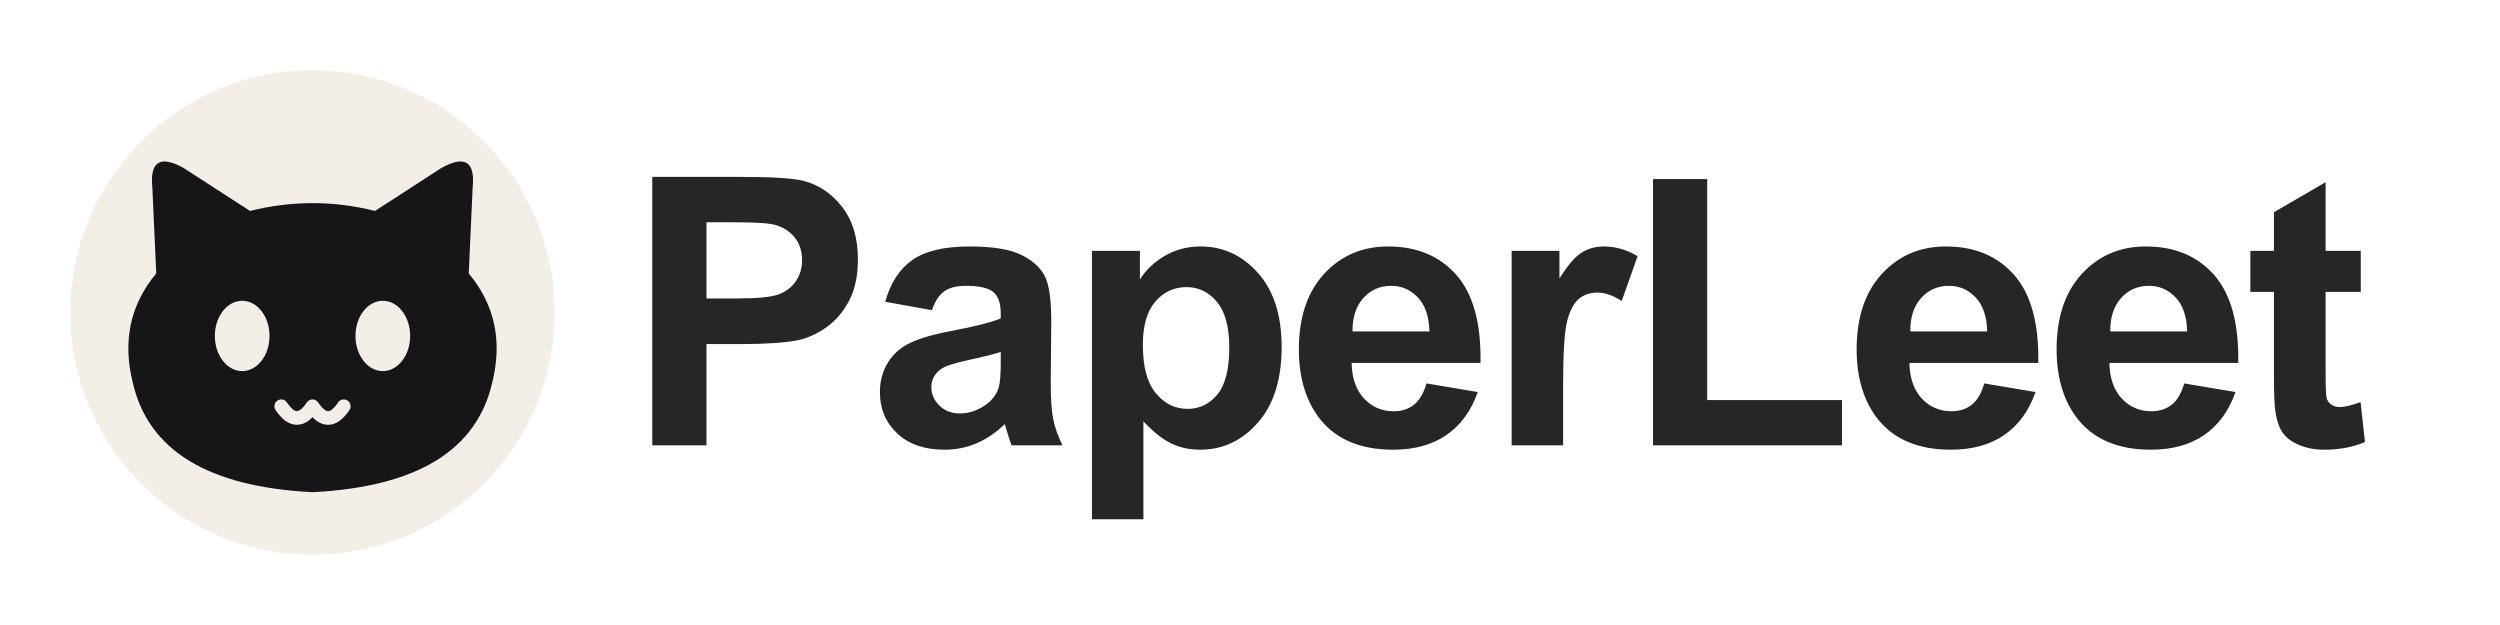
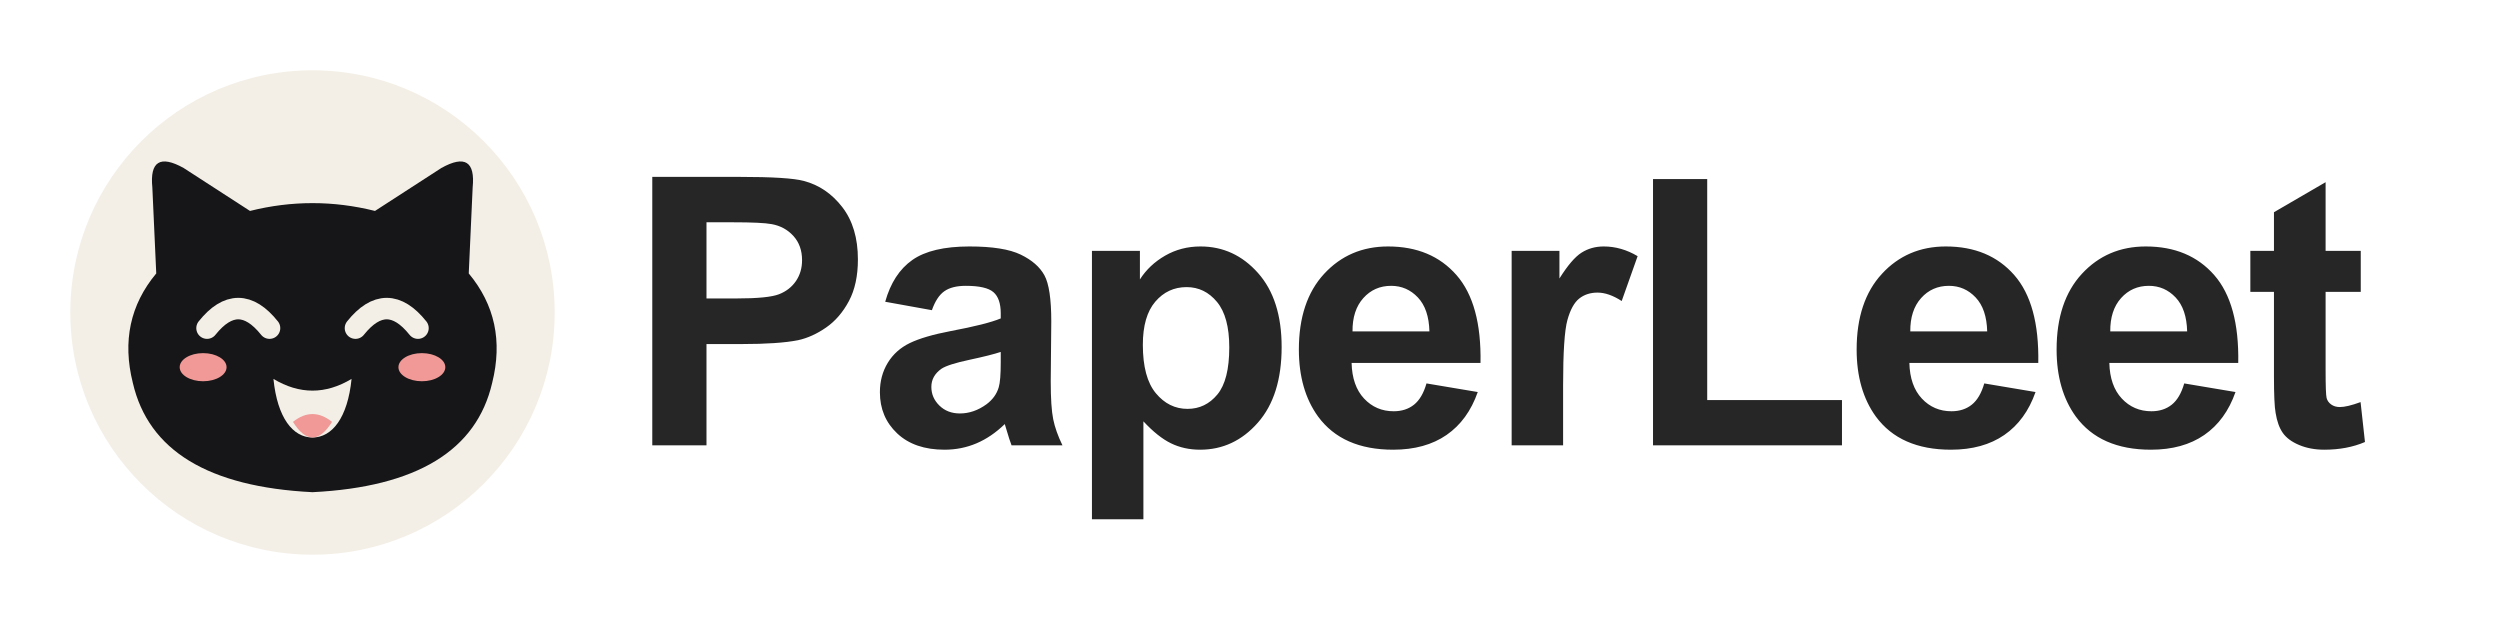
<svg xmlns="http://www.w3.org/2000/svg" width="320" height="80" viewBox="0 0 320 80" role="img" aria-labelledby="title">
  <g transform="translate(8 8)">
    <circle cx="32" cy="32" r="31" fill="#f3efe6" />
    <path d="M12 27 11.5 16Q11 11 15.5 13.5L24 19Q32 17 40 19L48.5 13.5Q53 11 52.5 16L52 27Q57 33 55 41Q52 54 32 55Q12 54 9 41Q7 33 12 27Z" fill="#161619" />
-     <ellipse cx="23" cy="35" rx="3.5" ry="4.5" fill="#f3efe6" />
-     <ellipse cx="41" cy="35" rx="3.5" ry="4.5" fill="#f3efe6" />
-     <path d="M28 44q2 3 4 0 2 3 4 0" fill="none" stroke="#f3efe6" stroke-width="1.75" stroke-linecap="round" stroke-linejoin="round" />
+     <path d="M18.5 34q4-5 8 0m11 0q4-5 8 0" fill="none" stroke="#f3efe6" stroke-width="2.75" stroke-linecap="round" />
+     <ellipse cx="18" cy="39" rx="3" ry="1.8" fill="#f09996" />
+     <ellipse cx="46" cy="39" rx="3" ry="1.8" fill="#f09996" />
+     <path d="M27 40.5q5 3 10 0c-.5 5-2.5 7.5-5 7.5s-4.5-2.5-5-7.5Z" fill="#f3efe6" />
+     <path d="M29.5 46q2.5-2 5 0-2.5 4-5 0Z" fill="#f09996" />
  </g>
  <path fill="#262626" d="M83.492 57V22.641H94.625Q100.953 22.641 102.875 23.156Q105.828 23.93 107.82 26.52Q109.812 29.109 109.812 33.211Q109.812 36.375 108.664 38.531Q107.516 40.688 105.746 41.918Q103.977 43.148 102.148 43.547Q99.664 44.039 94.953 44.039H90.43V57ZM90.43 28.453V38.203H94.227Q98.328 38.203 99.711 37.664Q101.094 37.125 101.879 35.977Q102.664 34.828 102.664 33.305Q102.664 31.43 101.562 30.211Q100.461 28.992 98.773 28.688Q97.531 28.453 93.781 28.453ZM119.283 39.703 113.306 38.625Q114.314 35.016 116.775 33.281Q119.236 31.547 124.088 31.547Q128.494 31.547 130.65 32.59Q132.806 33.633 133.685 35.238Q134.564 36.844 134.564 41.133L134.494 48.82Q134.494 52.102 134.81 53.66Q135.127 55.219 135.994 57H129.478Q129.22 56.344 128.845 55.055Q128.681 54.469 128.611 54.281Q126.923 55.922 125.002 56.742Q123.08 57.562 120.9 57.562Q117.056 57.562 114.841 55.477Q112.627 53.391 112.627 50.203Q112.627 48.094 113.634 46.441Q114.642 44.789 116.459 43.91Q118.275 43.031 121.697 42.375Q126.314 41.508 128.095 40.758V40.102Q128.095 38.203 127.158 37.395Q126.22 36.586 123.619 36.586Q121.861 36.586 120.877 37.277Q119.892 37.969 119.283 39.703ZM128.095 45.047Q126.83 45.469 124.088 46.055Q121.345 46.641 120.502 47.203Q119.213 48.117 119.213 49.523Q119.213 50.906 120.244 51.914Q121.275 52.922 122.869 52.922Q124.65 52.922 126.267 51.75Q127.463 50.859 127.838 49.57Q128.095 48.727 128.095 46.359ZM139.769 32.109H145.909V35.766Q147.105 33.891 149.144 32.719Q151.183 31.547 153.667 31.547Q158.003 31.547 161.027 34.945Q164.05 38.344 164.05 44.414Q164.05 50.648 161.003 54.105Q157.956 57.562 153.62 57.562Q151.558 57.562 149.882 56.742Q148.206 55.922 146.355 53.93V66.469H139.769ZM146.284 44.133Q146.284 48.328 147.948 50.332Q149.613 52.336 152.003 52.336Q154.3 52.336 155.823 50.496Q157.347 48.656 157.347 44.461Q157.347 40.547 155.777 38.648Q154.206 36.75 151.886 36.75Q149.472 36.75 147.878 38.613Q146.284 40.477 146.284 44.133ZM182.591 49.078 189.153 50.18Q187.888 53.789 185.157 55.676Q182.427 57.562 178.325 57.562Q171.833 57.562 168.716 53.32Q166.255 49.922 166.255 44.742Q166.255 38.555 169.489 35.051Q172.723 31.547 177.669 31.547Q183.223 31.547 186.434 35.215Q189.645 38.883 189.505 46.453H173.005Q173.075 49.383 174.598 51.012Q176.122 52.641 178.395 52.641Q179.942 52.641 180.997 51.797Q182.052 50.953 182.591 49.078ZM182.966 42.422Q182.895 39.562 181.489 38.074Q180.083 36.586 178.067 36.586Q175.911 36.586 174.505 38.156Q173.098 39.727 173.122 42.422ZM200.077 57H193.491V32.109H199.608V35.648Q201.178 33.141 202.432 32.344Q203.686 31.547 205.28 31.547Q207.53 31.547 209.616 32.789L207.577 38.531Q205.913 37.453 204.483 37.453Q203.1 37.453 202.139 38.215Q201.178 38.977 200.627 40.969Q200.077 42.961 200.077 49.312ZM211.586 57V22.922H218.523V51.211H235.773V57ZM253.986 49.078 260.548 50.18Q259.283 53.789 256.552 55.676Q253.822 57.562 249.72 57.562Q243.228 57.562 240.111 53.32Q237.65 49.922 237.65 44.742Q237.65 38.555 240.884 35.051Q244.119 31.547 249.064 31.547Q254.619 31.547 257.83 35.215Q261.041 38.883 260.9 46.453H244.4Q244.47 49.383 245.994 51.012Q247.517 52.641 249.791 52.641Q251.338 52.641 252.392 51.797Q253.447 50.953 253.986 49.078ZM254.361 42.422Q254.291 39.562 252.884 38.074Q251.478 36.586 249.463 36.586Q247.306 36.586 245.9 38.156Q244.494 39.727 244.517 42.422ZM279.581 49.078 286.144 50.18Q284.878 53.789 282.148 55.676Q279.417 57.562 275.316 57.562Q268.823 57.562 265.706 53.32Q263.245 49.922 263.245 44.742Q263.245 38.555 266.48 35.051Q269.714 31.547 274.659 31.547Q280.214 31.547 283.425 35.215Q286.636 38.883 286.495 46.453H269.995Q270.066 49.383 271.589 51.012Q273.113 52.641 275.386 52.641Q276.933 52.641 277.988 51.797Q279.042 50.953 279.581 49.078ZM279.956 42.422Q279.886 39.562 278.48 38.074Q277.073 36.586 275.058 36.586Q272.902 36.586 271.495 38.156Q270.089 39.727 270.113 42.422ZM302.177 32.109V37.359H297.677V47.391Q297.677 50.438 297.805 50.941Q297.934 51.445 298.391 51.773Q298.848 52.102 299.505 52.102Q300.419 52.102 302.153 51.469L302.716 56.578Q300.419 57.562 297.512 57.562Q295.731 57.562 294.302 56.965Q292.872 56.367 292.204 55.418Q291.536 54.469 291.278 52.852Q291.067 51.703 291.067 48.211V37.359H288.044V32.109H291.067V27.164L297.677 23.32V32.109Z" />
</svg>
